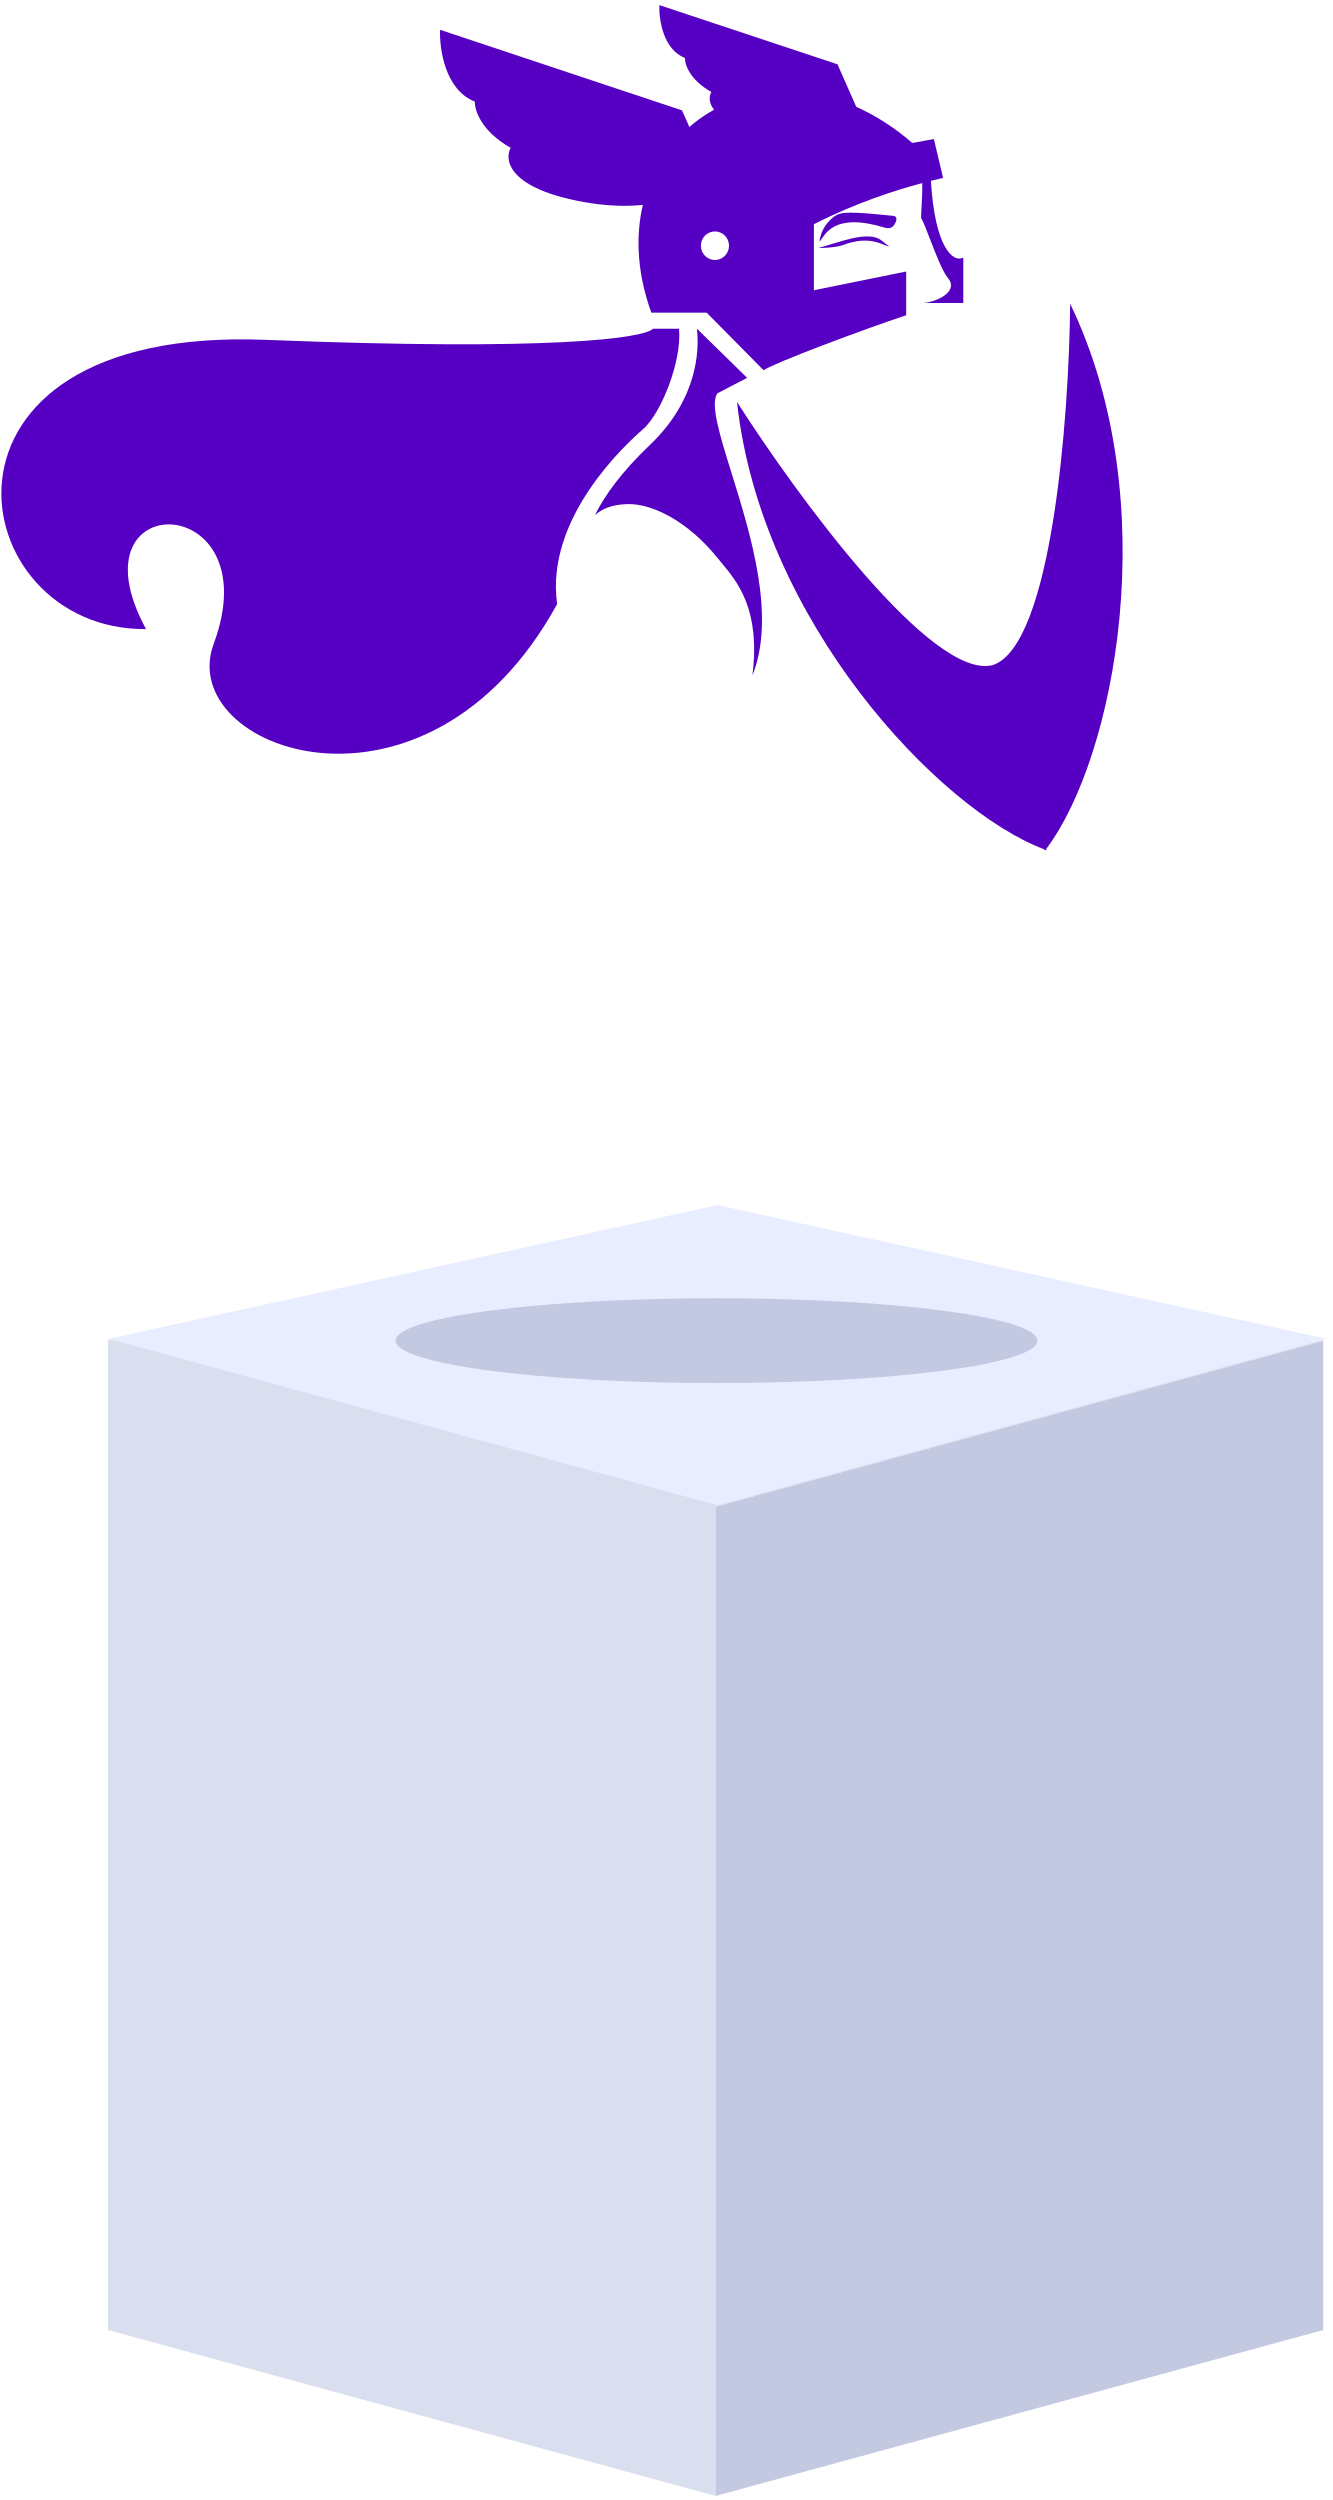
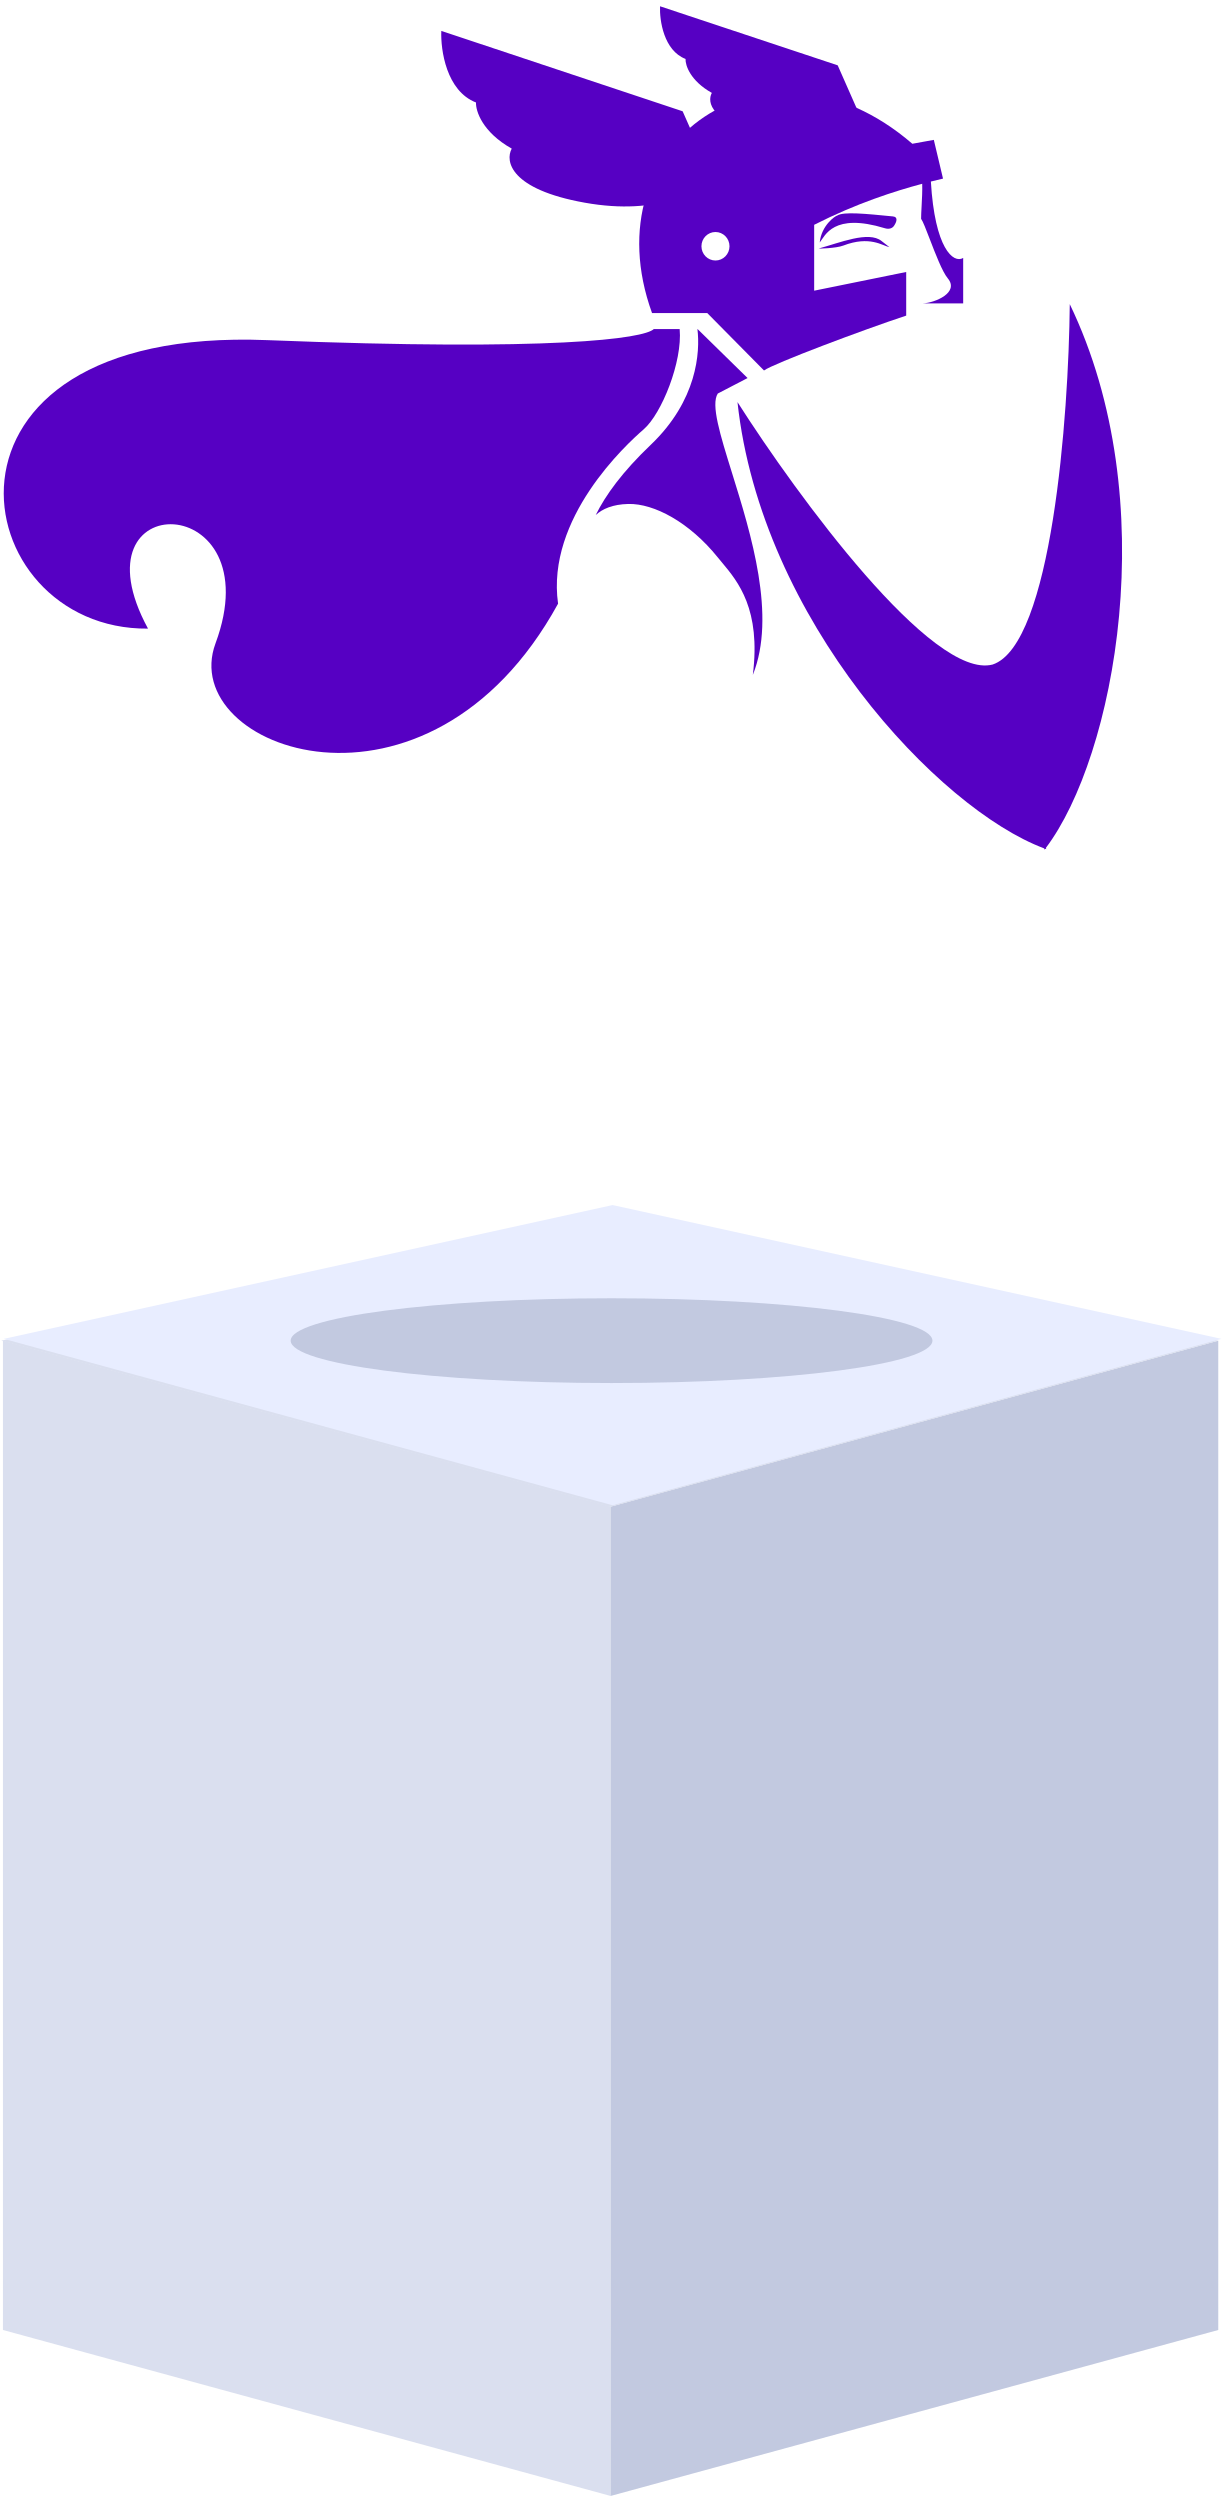
- <svg xmlns="http://www.w3.org/2000/svg" width="203" height="381" viewBox="0 0 203 381" fill="none">
-   <path fill-rule="evenodd" clip-rule="evenodd" d="M159.446 129.372L159.501 129.566C159.448 129.547 159.395 129.528 159.342 129.508C159.308 129.554 159.273 129.599 159.238 129.643L159.183 129.449C143.048 123.441 115.92 94.534 112.321 61.258C121.507 75.669 142.1 103.755 151.305 101.359C160.337 98.36 162.929 63.454 163.094 46.293C177.59 76.356 169.908 115.524 159.446 129.372Z" fill="#5600C3" />
-   <path d="M128.483 37.345C132.564 35.781 134.509 37.391 135.544 37.584L134.337 36.649C132.363 35.056 127.925 36.927 124.744 37.789C124.585 37.833 127.375 37.77 128.483 37.345Z" fill="#5600C3" />
-   <path d="M134.846 34.696C126.941 32.28 125.711 35.852 124.888 36.872C125.153 34.238 127.251 32.812 127.582 32.745C128.551 32.137 131.882 32.475 136.068 32.887C136.915 32.97 136.631 33.749 136.235 34.331C135.928 34.783 135.368 34.855 134.846 34.696Z" fill="#5600C3" />
-   <path d="M127.634 9.802L130.857 17.105C129.613 18.726 125.023 21.592 116.618 20.093C108.212 18.594 107.639 15.416 108.404 14.014C105.094 12.155 104.346 9.782 104.386 8.828C101.053 7.542 100.399 2.927 100.489 0.78L127.634 9.802Z" fill="#5600C3" />
-   <path d="M103.942 16.824L108.325 26.747C106.637 28.947 100.406 32.836 88.989 30.792C77.572 28.748 76.791 24.431 77.828 22.528C73.332 20 72.314 16.776 72.368 15.481C67.839 13.73 66.948 7.461 67.068 4.545L103.942 16.824Z" fill="#5600C3" />
-   <path fill-rule="evenodd" clip-rule="evenodd" d="M139.039 21.788C116.806 2.605 89.756 21.396 99.266 47.654H107.703L116.375 56.429C117.753 55.392 131.628 50.177 138.101 48.045V41.379L124.038 44.236V34.169C130.491 30.891 136.401 29.008 140.547 27.902C140.581 28.97 140.512 30.248 140.453 31.362C140.413 32.098 140.378 32.763 140.378 33.249C140.662 33.647 141.146 34.906 141.713 36.384L141.714 36.385C142.57 38.614 143.617 41.342 144.462 42.364C146.244 44.519 142.513 46.089 140.671 46.174H140.378C140.468 46.178 140.566 46.178 140.671 46.174H146.806V39.235C145.296 40.13 142.473 37.781 141.871 27.559C142.556 27.387 143.177 27.239 143.727 27.111L142.32 21.192L139.039 21.788ZM108.958 39.624C110.141 39.624 111.101 38.65 111.101 37.448C111.101 36.245 110.141 35.271 108.958 35.271C107.774 35.271 106.815 36.245 106.815 37.448C106.815 38.65 107.774 39.624 108.958 39.624Z" fill="#5600C3" />
-   <path fill-rule="evenodd" clip-rule="evenodd" d="M84.907 92.061C83.065 78.999 95.311 67.743 97.991 65.419C100.73 63.044 103.939 55.071 103.488 50.103H99.532C98.015 51.554 84.184 53.532 40.468 51.791C-14.176 49.614 -5.872 96.143 22.253 95.871C10.333 73.912 41.29 74.59 32.566 98.128C26.569 114.31 65.037 128.312 84.907 92.061ZM90.663 78.516C91.67 77.585 93.232 76.88 95.648 76.824C99.577 76.733 104.997 79.633 109.31 84.987C109.514 85.24 109.731 85.501 109.958 85.772C112.411 88.707 115.923 92.911 114.667 102.945C118.285 93.925 114.392 81.419 111.491 72.099C109.666 66.237 108.234 61.635 109.31 59.954L113.863 57.586L106.229 50.103H106.201C106.629 53.62 106.174 61.009 99.065 67.789C94.758 71.896 92.15 75.481 90.663 78.516Z" fill="#5600C3" />
-   <path d="M16.449 355.091L109.056 380.384V229.61L16.449 204.316V355.091Z" fill="#DADFEF" />
-   <path d="M201.662 355.091L109.055 380.384V229.61L201.662 204.316V355.091Z" fill="#C2C9E0" />
-   <path d="M108.927 183.935L201.663 204.316L108.927 229.663L16.191 204.316L108.927 183.935Z" fill="#DADFEF" />
-   <path d="M109.356 183.65L202.142 204.042L109.356 229.403L16.571 204.042L109.356 183.65Z" fill="#E8EDFF" />
-   <ellipse cx="109.201" cy="204.316" rx="48.901" ry="6.46" fill="#C2C9E0" />
+ <svg xmlns="http://www.w3.org/2000/svg" width="187" height="381" viewBox="0 0 187 381" fill="none">
+   <path d="M0.449 355.091L93.056 380.384V229.61L0.449 204.316V355.091Z" fill="#DADFEF" />
+   <path d="M185.662 355.091L93.055 380.384V229.61L185.662 204.316V355.091Z" fill="#C2C9E0" />
+   <path d="M92.927 183.934L185.663 204.316L92.927 229.663L0.191 204.316L92.927 183.934Z" fill="#DADFEF" />
+   <path d="M93.356 183.65L186.142 204.042L93.356 229.403L0.571 204.042L93.356 183.65Z" fill="#E8EDFF" />
+   <ellipse cx="93.201" cy="204.316" rx="48.901" ry="6.46" fill="#C2C9E0" />
+   <path fill-rule="evenodd" clip-rule="evenodd" d="M159.394 129.216L159.449 129.409C159.397 129.39 159.344 129.371 159.291 129.352C159.257 129.397 159.222 129.442 159.187 129.487L159.132 129.293C143.04 123.301 115.981 94.469 112.392 61.279C121.554 75.652 142.095 103.667 151.276 101.275C160.283 98.282 162.869 63.468 163.033 46.352C177.491 76.338 169.829 115.404 159.394 129.216Z" fill="#5600C3" />
+   <path d="M128.511 37.427C132.581 35.867 134.522 37.473 135.553 37.666L134.35 36.733C132.381 35.144 127.954 37.01 124.782 37.87C124.623 37.914 127.406 37.85 128.511 37.427Z" fill="#5600C3" />
+   <path d="M134.856 34.784C126.973 32.376 125.747 35.938 124.925 36.956C125.189 34.328 127.282 32.906 127.613 32.839C128.579 32.233 131.901 32.57 136.076 32.981C136.92 33.064 136.639 33.839 136.245 34.419C135.937 34.871 135.378 34.944 134.856 34.784Z" fill="#5600C3" />
+   <path d="M127.665 9.956L130.879 17.24C129.638 18.856 125.06 21.715 116.676 20.22C108.292 18.725 107.721 15.555 108.484 14.157C105.183 12.303 104.437 9.936 104.477 8.984C101.152 7.701 100.5 3.098 100.59 0.957L127.665 9.956Z" fill="#5600C3" />
+   <path d="M104.034 16.959L108.406 26.856C106.722 29.05 100.508 32.929 89.12 30.891C77.732 28.853 76.954 24.547 77.988 22.649C73.503 20.127 72.489 16.912 72.542 15.619C68.025 13.873 67.136 7.621 67.256 4.712L104.034 16.959Z" fill="#5600C3" />
+   <path fill-rule="evenodd" clip-rule="evenodd" d="M139.04 21.91C116.865 2.777 89.885 21.52 99.37 47.709H107.786L116.435 56.462C117.809 55.427 131.648 50.226 138.105 48.1V41.451L124.079 44.3V34.259C130.515 30.99 136.409 29.112 140.545 28.009C140.578 29.073 140.51 30.348 140.45 31.46C140.411 32.194 140.375 32.857 140.375 33.342C140.659 33.739 141.142 34.995 141.708 36.469L141.708 36.469C142.562 38.693 143.606 41.414 144.45 42.434C146.227 44.582 142.506 46.148 140.668 46.233H140.375C140.466 46.238 140.564 46.238 140.668 46.233H146.788V39.312C145.281 40.205 142.465 37.862 141.865 27.667C142.548 27.495 143.168 27.347 143.716 27.219L142.313 21.317L139.04 21.91ZM109.037 39.701C110.218 39.701 111.175 38.729 111.175 37.53C111.175 36.331 110.218 35.358 109.037 35.358C107.857 35.358 106.9 36.331 106.9 37.53C106.9 38.729 107.857 39.701 109.037 39.701Z" fill="#5600C3" />
+   <path fill-rule="evenodd" clip-rule="evenodd" d="M85.049 92.001C83.211 78.973 95.426 67.746 98.099 65.428C100.831 63.059 104.031 55.107 103.581 50.152H99.636C98.122 51.599 84.327 53.573 40.725 51.836C-13.778 49.664 -5.496 96.073 22.557 95.802C10.668 73.899 41.544 74.576 32.843 98.053C26.862 114.193 65.23 128.159 85.049 92.001ZM90.79 78.492C91.794 77.563 93.352 76.86 95.762 76.804C99.681 76.713 105.087 79.605 109.388 84.946C109.592 85.198 109.809 85.458 110.035 85.729C112.481 88.657 115.984 92.849 114.731 102.858C118.34 93.861 114.457 81.387 111.564 72.091C109.744 66.244 108.315 61.654 109.388 59.977L113.93 57.615L106.316 50.152H106.288C106.714 53.66 106.26 61.03 99.17 67.793C94.875 71.889 92.273 75.464 90.79 78.492Z" fill="#5600C3" />
</svg>
